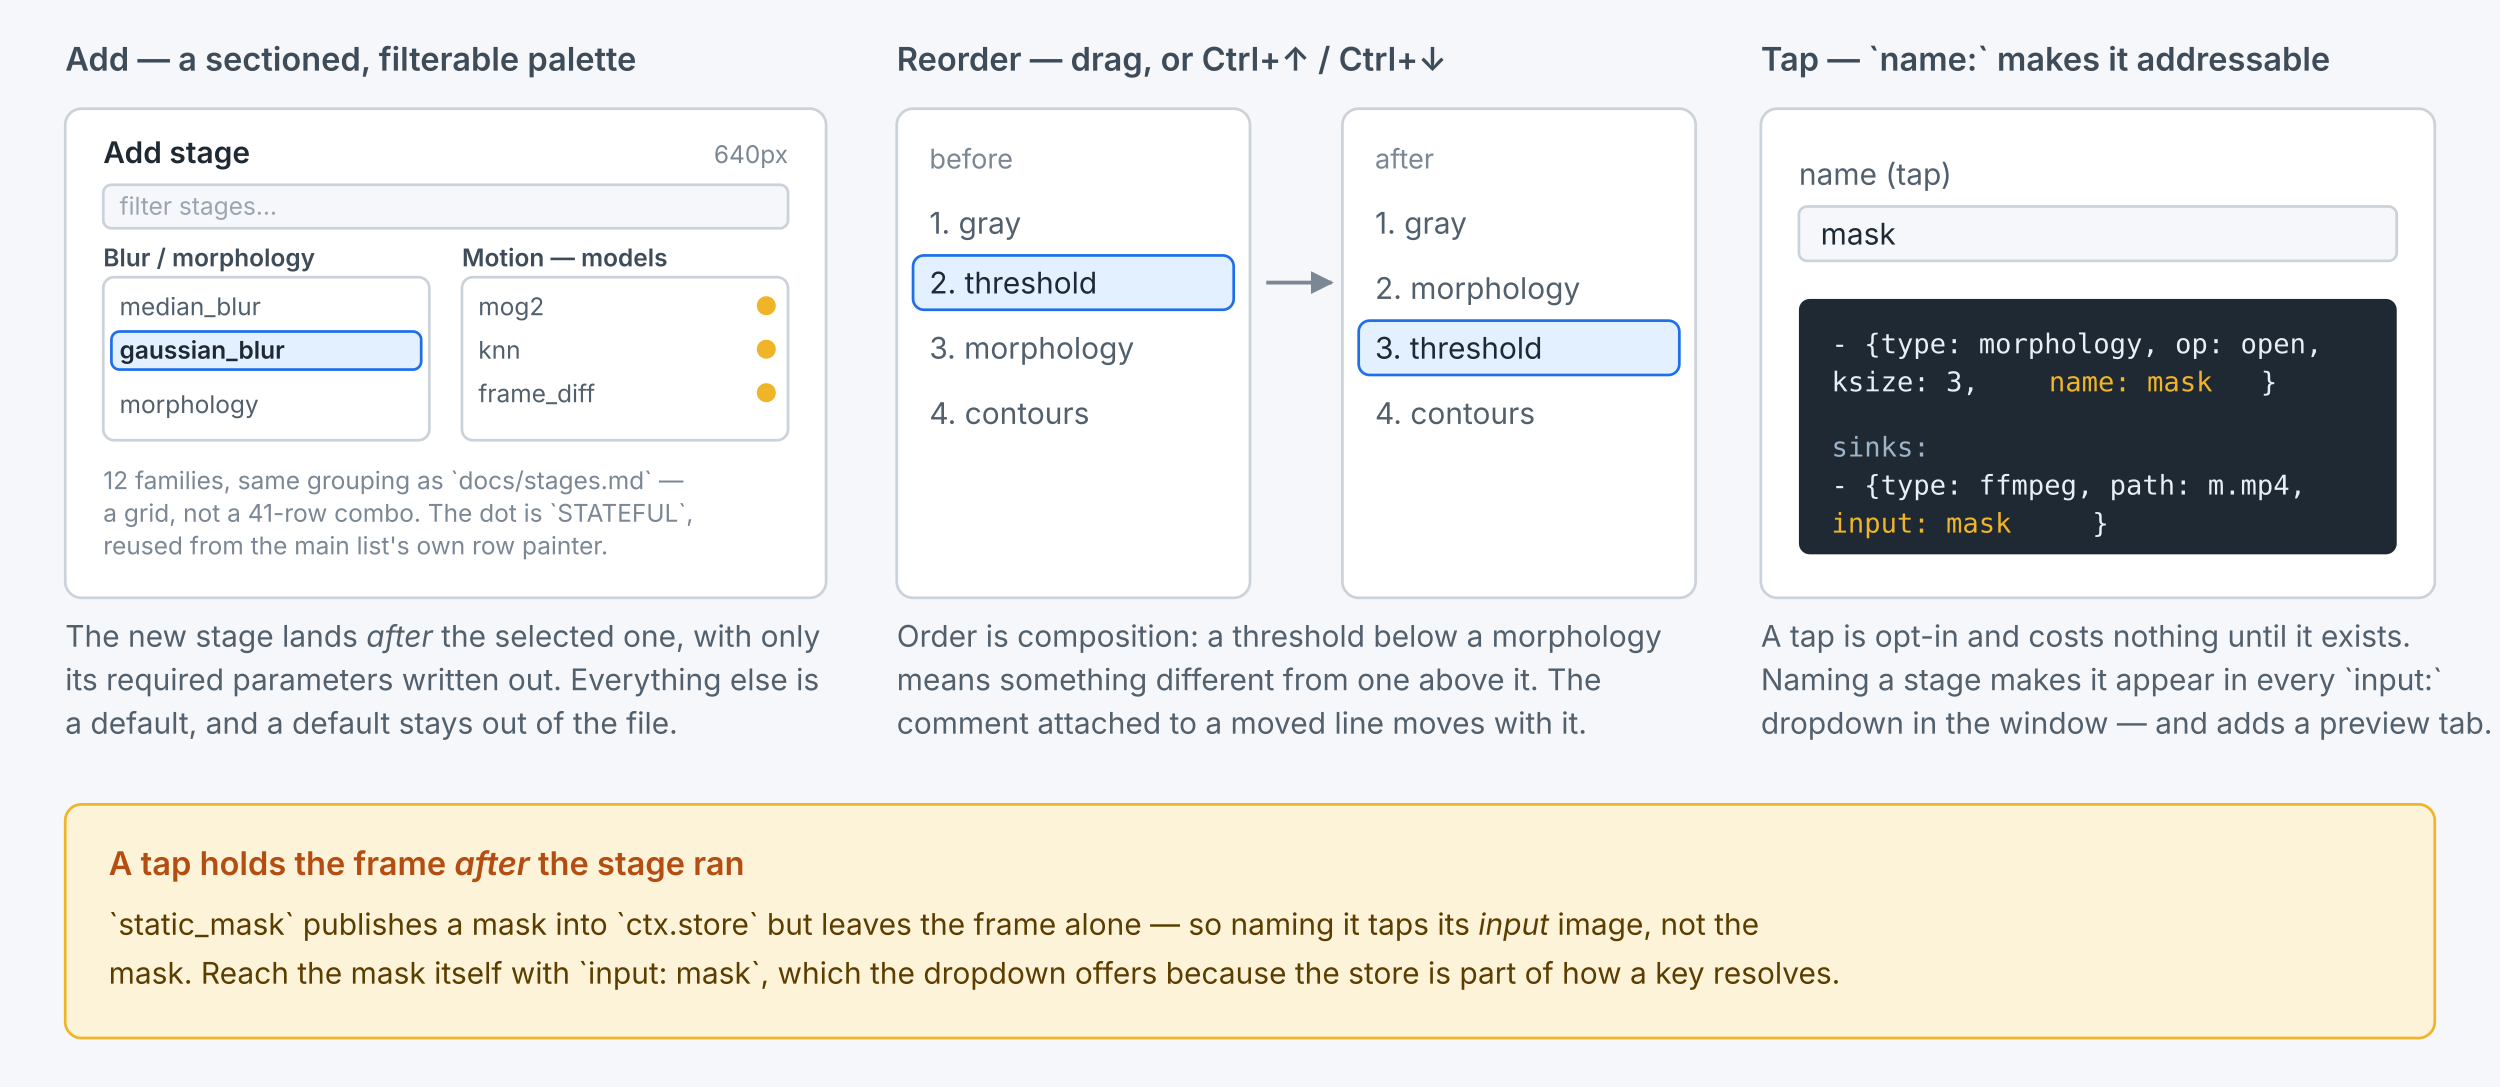
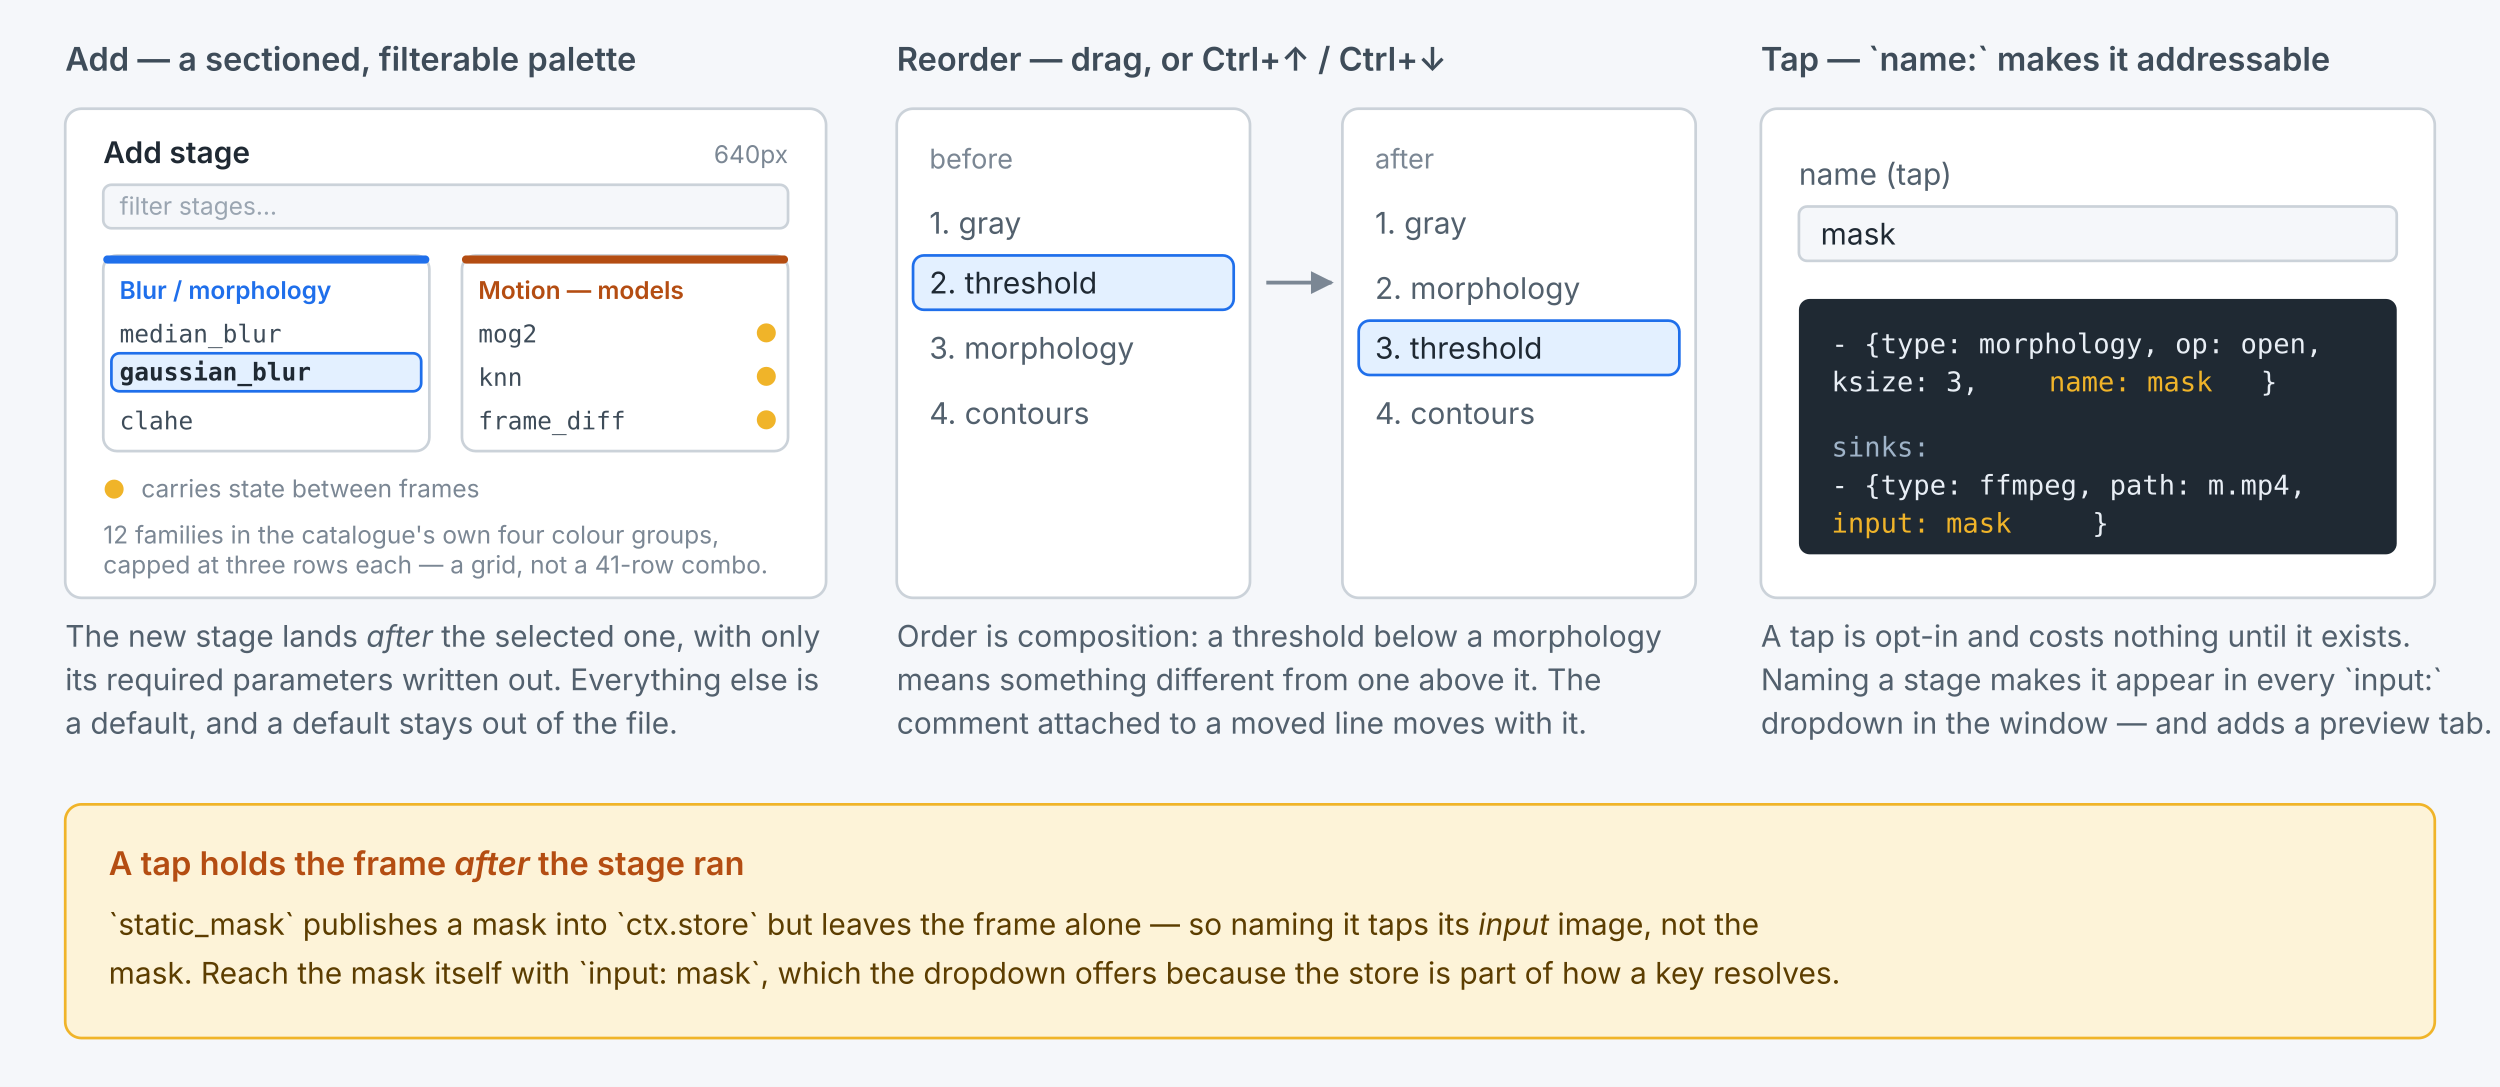
<svg xmlns="http://www.w3.org/2000/svg" viewBox="0 0 920 400" width="920" height="400" font-family="system-ui, -apple-system, Segoe UI, sans-serif">
  <defs>
    <marker id="s-arrow" viewBox="0 0 10 10" refX="9" refY="5" markerWidth="6" markerHeight="6" orient="auto-start-reverse">
      <path d="M0,0 L10,5 L0,10 z" fill="#7b8794" />
    </marker>
  </defs>
  <rect width="920" height="400" fill="#f5f7fa" />
  <text x="24" y="26" font-size="12" font-weight="600" fill="#3e4c59">Add — a sectioned, filterable palette</text>
  <text x="330" y="26" font-size="12" font-weight="600" fill="#3e4c59">Reorder — drag, or Ctrl+↑ / Ctrl+↓</text>
  <text x="648" y="26" font-size="12" font-weight="600" fill="#3e4c59">Tap — `name:` makes it addressable</text>
  <g transform="translate(24 40)">
    <rect width="280" height="180" rx="6" fill="#fff" stroke="#cbd2d9" />
    <text x="14" y="20" font-size="11" font-weight="600" fill="#1f2933">Add stage</text>
    <text x="266" y="20" font-size="9" fill="#7b8794" text-anchor="end">640px</text>
    <rect x="14" y="28" width="252" height="16" rx="3" fill="#f5f7fa" stroke="#cbd2d9" />
    <text x="20" y="39" font-size="9" fill="#9aa5b1">filter stages…</text>
    <g font-size="9">
-       <text x="14" y="58" font-weight="600" fill="#3e4c59">Blur / morphology</text>
-       <rect x="14" y="62" width="120" height="60" rx="4" fill="#fff" stroke="#cbd2d9" />
-       <text x="20" y="76" fill="#52606d">median_blur</text>
-       <rect x="17" y="82" width="114" height="14" rx="3" fill="#e3f0ff" stroke="#1f6feb" />
-       <text x="20" y="92" font-weight="600" fill="#1f2933">gaussian_blur</text>
-       <text x="20" y="112" fill="#52606d">morphology</text>
-       <text x="146" y="58" font-weight="600" fill="#3e4c59">Motion — models</text>
-       <rect x="146" y="62" width="120" height="60" rx="4" fill="#fff" stroke="#cbd2d9" />
-       <text x="152" y="76" fill="#52606d">mog2</text>
-       <circle cx="258" cy="72.5" r="3.5" fill="#f0b429" />
-       <text x="152" y="92" fill="#52606d">knn</text>
-       <circle cx="258" cy="88.5" r="3.5" fill="#f0b429" />
-       <text x="152" y="108" fill="#52606d">frame_diff</text>
-       <circle cx="258" cy="104.5" r="3.5" fill="#f0b429" />
+       <rect x="14" y="54" width="120" height="72" rx="5" fill="#fff" stroke="#cbd2d9" />
+       <rect x="14" y="54" width="120" height="3" rx="1.5" fill="#1f6feb" />
+       <text x="20" y="70" font-weight="600" fill="#1f6feb">Blur / morphology</text>
+       <text x="20" y="86" font-family="ui-monospace, SFMono-Regular, Menlo, monospace" fill="#3e4c59">median_blur</text>
+       <rect x="17" y="90" width="114" height="14" rx="3" fill="#e3f0ff" stroke="#1f6feb" />
+       <text x="20" y="100" font-family="ui-monospace, SFMono-Regular, Menlo, monospace" font-weight="600" fill="#1f2933">gaussian_blur</text>
+       <text x="20" y="118" font-family="ui-monospace, SFMono-Regular, Menlo, monospace" fill="#3e4c59">clahe</text>
+       <rect x="146" y="54" width="120" height="72" rx="5" fill="#fff" stroke="#cbd2d9" />
+       <rect x="146" y="54" width="120" height="3" rx="1.5" fill="#b44d12" />
+       <text x="152" y="70" font-weight="600" fill="#b44d12">Motion — models</text>
+       <text x="152" y="86" font-family="ui-monospace, SFMono-Regular, Menlo, monospace" fill="#3e4c59">mog2</text>
+       <circle cx="258" cy="82.5" r="3.5" fill="#f0b429" />
+       <text x="152" y="102" font-family="ui-monospace, SFMono-Regular, Menlo, monospace" fill="#3e4c59">knn</text>
+       <circle cx="258" cy="98.5" r="3.5" fill="#f0b429" />
+       <text x="152" y="118" font-family="ui-monospace, SFMono-Regular, Menlo, monospace" fill="#3e4c59">frame_diff</text>
+       <circle cx="258" cy="114.5" r="3.5" fill="#f0b429" />
    </g>
-     <text x="14" y="140" font-size="9" fill="#7b8794">12 families, same grouping as `docs/stages.md` —</text>
-     <text x="14" y="152" font-size="9" fill="#7b8794">a grid, not a 41-row combo. The dot is `STATEFUL`,</text>
-     <text x="14" y="164" font-size="9" fill="#7b8794">reused from the main list's own row painter.</text>
+     <g font-size="9">
+       <circle cx="18" cy="140" r="3.5" fill="#f0b429" />
+       <text x="28" y="143" fill="#7b8794">carries state between frames</text>
+     </g>
+     <text x="14" y="160" font-size="9" fill="#7b8794">12 families in the catalogue's own four colour groups,</text>
+     <text x="14" y="171" font-size="9" fill="#7b8794">capped at three rows each — a grid, not a 41-row combo.</text>
  </g>
  <text x="24" y="238" font-size="11" fill="#52606d">The new stage lands <tspan font-style="italic">after</tspan> the selected one, with only</text>
  <text x="24" y="254" font-size="11" fill="#52606d">its required parameters written out. Everything else is</text>
  <text x="24" y="270" font-size="11" fill="#52606d">a default, and a default stays out of the file.</text>
  <g transform="translate(330 40)" font-size="11">
    <rect width="130" height="180" rx="6" fill="#fff" stroke="#cbd2d9" />
    <text x="12" y="22" font-size="10" fill="#7b8794">before</text>
    <text x="12" y="46" fill="#52606d">1. gray</text>
    <rect x="6" y="54" width="118" height="20" rx="4" fill="#e3f0ff" stroke="#1f6feb" />
    <text x="12" y="68" fill="#1f2933">2. threshold</text>
    <text x="12" y="92" fill="#52606d">3. morphology</text>
    <text x="12" y="116" fill="#52606d">4. contours</text>
    <rect x="164" width="130" height="180" rx="6" fill="#fff" stroke="#cbd2d9" />
    <text x="176" y="22" font-size="10" fill="#7b8794">after</text>
    <text x="176" y="46" fill="#52606d">1. gray</text>
    <text x="176" y="70" fill="#52606d">2. morphology</text>
    <rect x="170" y="78" width="118" height="20" rx="4" fill="#e3f0ff" stroke="#1f6feb" />
    <text x="176" y="92" fill="#1f2933">3. threshold</text>
    <text x="176" y="116" fill="#52606d">4. contours</text>
    <path d="M136 64 H160" stroke="#7b8794" stroke-width="1.4" fill="none" marker-end="url(#s-arrow)" />
  </g>
  <text x="330" y="238" font-size="11" fill="#52606d">Order is composition: a threshold below a morphology</text>
  <text x="330" y="254" font-size="11" fill="#52606d">means something different from one above it. The</text>
  <text x="330" y="270" font-size="11" fill="#52606d">comment attached to a moved line moves with it.</text>
  <g transform="translate(648 40)">
    <rect width="248" height="180" rx="6" fill="#fff" stroke="#cbd2d9" />
    <g font-size="11">
      <text x="14" y="28" fill="#52606d">name (tap)</text>
      <rect x="14" y="36" width="220" height="20" rx="3" fill="#f5f7fa" stroke="#cbd2d9" />
      <text x="22" y="50" fill="#1f2933">mask</text>
    </g>
    <g font-family="ui-monospace, SFMono-Regular, Menlo, monospace" font-size="10">
      <rect x="14" y="70" width="220" height="94" rx="4" fill="#1f2933" />
      <text x="26" y="90" fill="#e8eef5">- {type: morphology, op: open,</text>
      <text x="26" y="104" fill="#e8eef5">   ksize: 3, </text>
      <text x="106" y="104" fill="#f0b429">name: mask</text>
      <text x="184" y="104" fill="#e8eef5">}</text>
      <text x="26" y="128" fill="#9fb3c8">sinks:</text>
      <text x="26" y="142" fill="#e8eef5">- {type: ffmpeg, path: m.mp4,</text>
      <text x="26" y="156" fill="#f0b429">   input: mask</text>
      <text x="122" y="156" fill="#e8eef5">}</text>
    </g>
  </g>
  <text x="648" y="238" font-size="11" fill="#52606d">A tap is opt-in and costs nothing until it exists.</text>
  <text x="648" y="254" font-size="11" fill="#52606d">Naming a stage makes it appear in every `input:`</text>
  <text x="648" y="270" font-size="11" fill="#52606d">dropdown in the window — and adds a preview tab.</text>
  <g transform="translate(24 296)">
    <rect width="872" height="86" rx="6" fill="#fdf3d8" stroke="#f0b429" />
    <text x="16" y="26" font-size="12" font-weight="600" fill="#b44d12">A tap holds the frame <tspan font-style="italic">after</tspan> the stage ran</text>
    <text x="16" y="48" font-size="11" fill="#5c3d00">`static_mask` publishes a mask into `ctx.store` but leaves the frame alone — so naming it taps its <tspan font-style="italic">input</tspan> image, not the</text>
    <text x="16" y="66" font-size="11" fill="#5c3d00">mask. Reach the mask itself with `input: mask`, which the dropdown offers because the store is part of how a key resolves.</text>
  </g>
</svg>
